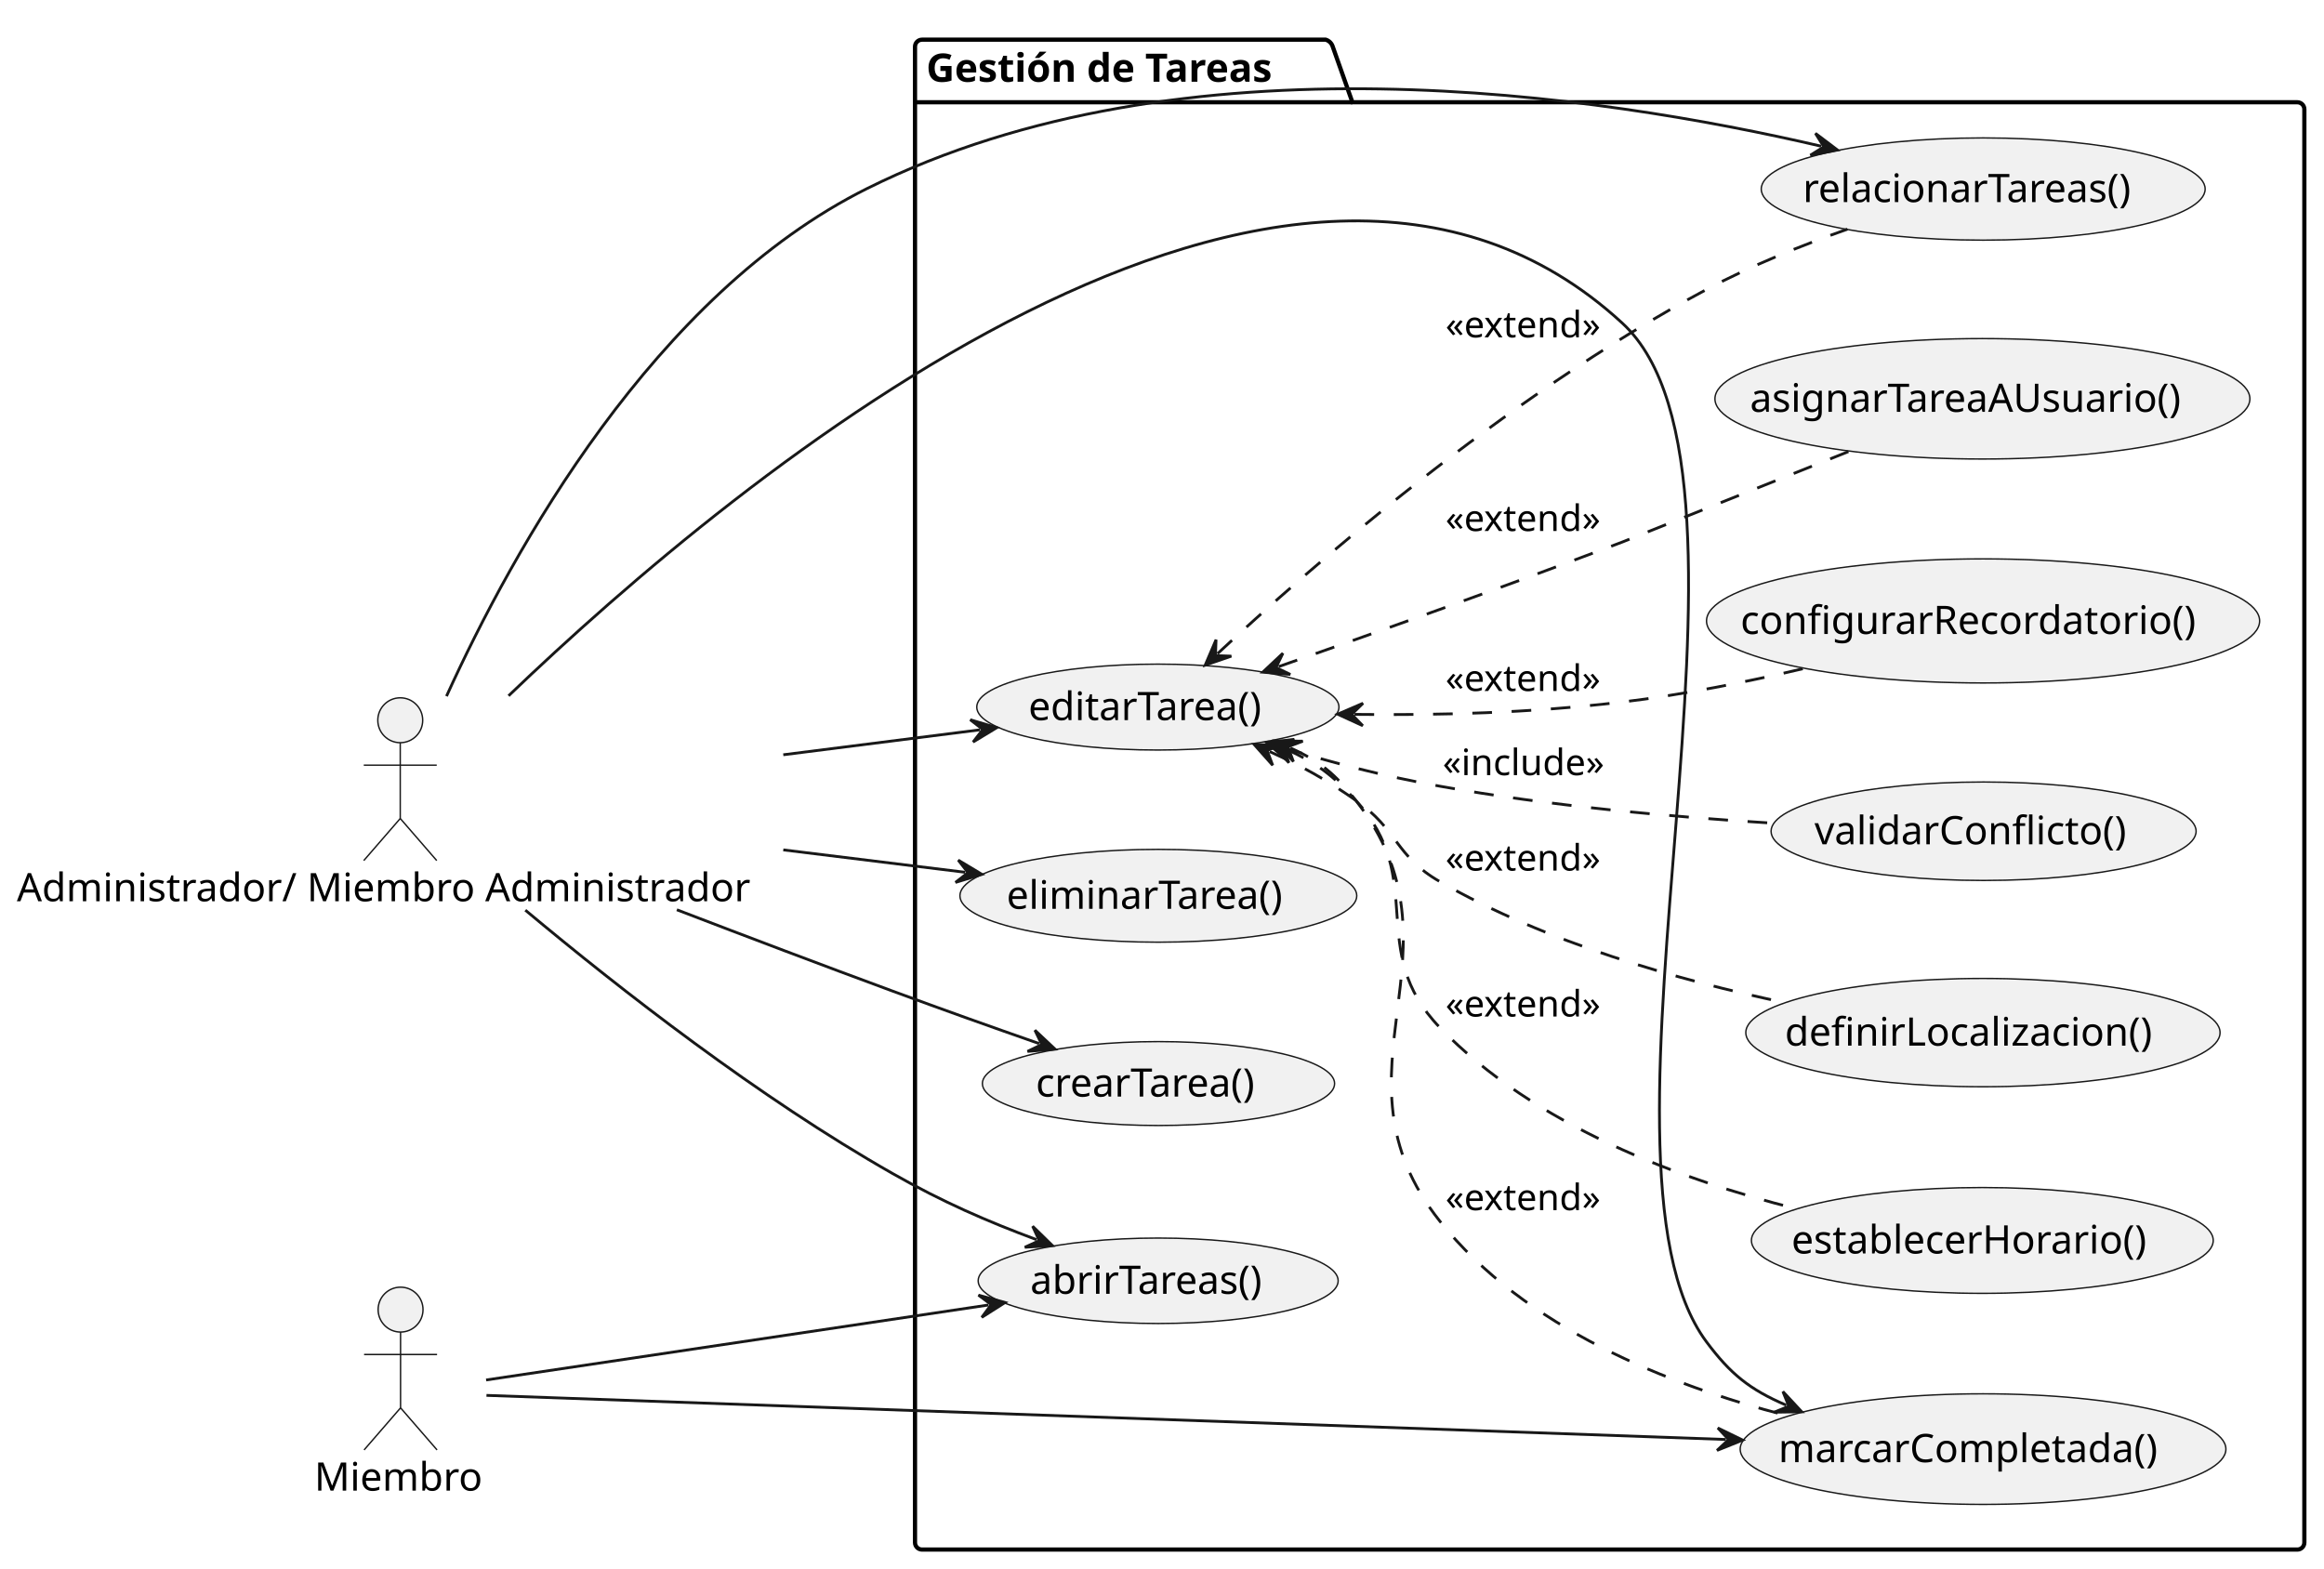
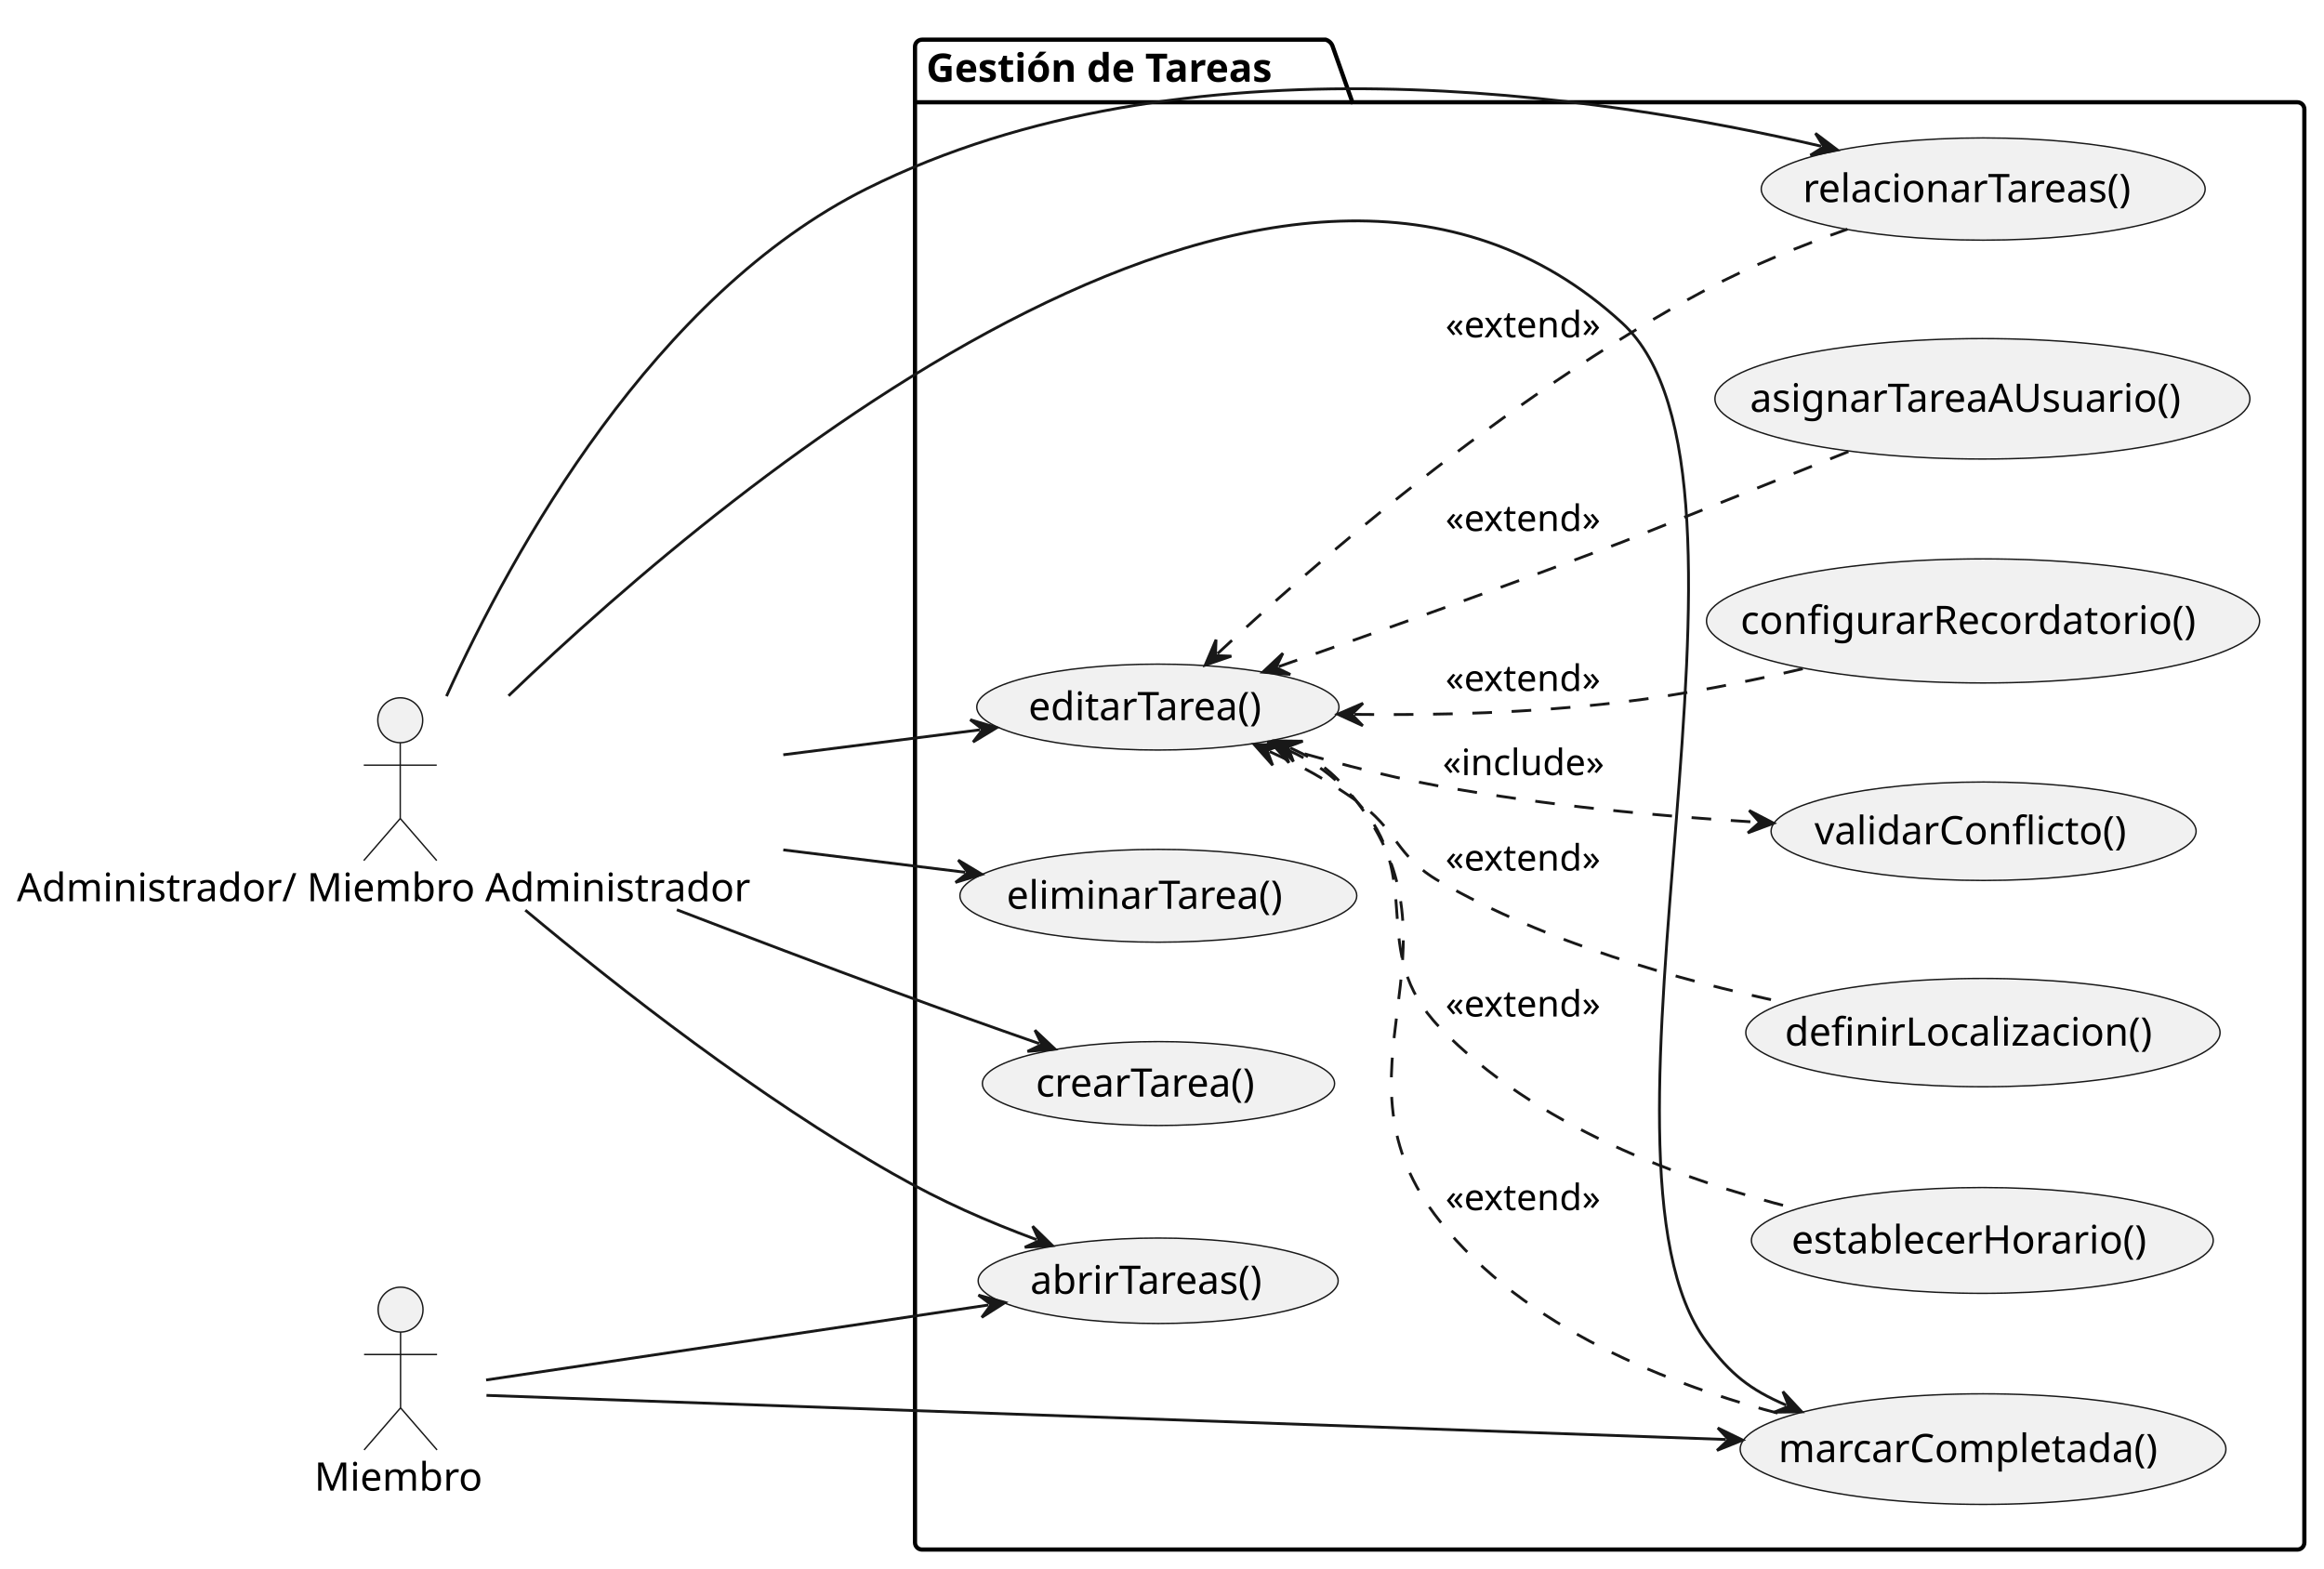
<svg xmlns="http://www.w3.org/2000/svg" contentStyleType="text/css" data-diagram-type="DESCRIPTION" height="559px" preserveAspectRatio="none" style="width:828px;height:559px;background:#FFFFFF;" version="1.1" viewBox="0 0 828 559" width="828px" zoomAndPan="magnify">
  <defs />
  <g>
    <g class="cluster" data-entity="Gesti.n de Tareas" data-source-line="6" data-uid="ent0004" id="cluster_Gesti.n de Tareas">
      <path d="M328.5,14.14 L472.337,14.14 A3.75,3.75 0 0 1 474.837,16.64 L481.837,36.437 L818.5,36.437 A2.5,2.5 0 0 1 821,38.937 L821,549.64 A2.5,2.5 0 0 1 818.5,552.14 L328.5,552.14 A2.5,2.5 0 0 1 326,549.64 L326,16.64 A2.5,2.5 0 0 1 328.5,14.14" fill="none" style="stroke:#000000;stroke-width:1.5;" />
      <line style="stroke:#000000;stroke-width:1.5;" x1="326" x2="481.837" y1="36.437" y2="36.437" />
      <text fill="#000000" font-family="sans-serif" font-size="14" font-weight="bold" lengthAdjust="spacing" textLength="142.837" x="330" y="29.135">Gestión de Tareas</text>
    </g>
    <g class="entity" data-entity="UC1" data-source-line="8" data-uid="ent0005" id="entity_UC1">
      <ellipse cx="412.748" cy="386.09" fill="#F1F1F1" rx="62.748" ry="14.95" style="stroke:#181818;stroke-width:0.5;" />
      <text fill="#000000" font-family="sans-serif" font-size="14" lengthAdjust="spacing" textLength="87.404" x="369.046" y="390.738">crearTarea()</text>
    </g>
    <g class="entity" data-entity="UC2" data-source-line="9" data-uid="ent0006" id="entity_UC2">
      <ellipse cx="412.53" cy="251.946" fill="#F1F1F1" rx="64.53" ry="15.306" style="stroke:#181818;stroke-width:0.5;" />
      <text fill="#000000" font-family="sans-serif" font-size="14" lengthAdjust="spacing" textLength="92.217" x="366.421" y="256.594">editarTarea()</text>
    </g>
    <g class="entity" data-entity="UC3" data-source-line="10" data-uid="ent0007" id="entity_UC3">
      <ellipse cx="412.698" cy="319.18" fill="#F1F1F1" rx="70.698" ry="16.54" style="stroke:#181818;stroke-width:0.5;" />
      <text fill="#000000" font-family="sans-serif" font-size="14" lengthAdjust="spacing" textLength="108.131" x="358.632" y="323.828">eliminarTarea()</text>
    </g>
    <g class="entity" data-entity="UC4" data-source-line="11" data-uid="ent0008" id="entity_UC4">
      <ellipse cx="706.526" cy="516.345" fill="#F1F1F1" rx="86.526" ry="19.705" style="stroke:#181818;stroke-width:0.5;" />
      <text fill="#000000" font-family="sans-serif" font-size="14" lengthAdjust="spacing" textLength="145.831" x="633.611" y="520.994">marcarCompletada()</text>
    </g>
    <g class="entity" data-entity="UC8" data-source-line="12" data-uid="ent0009" id="entity_UC8">
      <ellipse cx="412.636" cy="456.367" fill="#F1F1F1" rx="64.136" ry="15.227" style="stroke:#181818;stroke-width:0.5;" />
      <text fill="#000000" font-family="sans-serif" font-size="14" lengthAdjust="spacing" textLength="91.164" x="367.054" y="461.016">abrirTareas()</text>
    </g>
    <g class="entity" data-entity="UC5" data-source-line="15" data-uid="ent0010" id="entity_UC5">
      <ellipse cx="706.577" cy="67.355" fill="#F1F1F1" rx="79.077" ry="18.215" style="stroke:#181818;stroke-width:0.5;" />
      <text fill="#000000" font-family="sans-serif" font-size="14" lengthAdjust="spacing" textLength="128.495" x="642.329" y="72.004">relacionarTareas()</text>
    </g>
    <g class="entity" data-entity="UC6" data-source-line="16" data-uid="ent0011" id="entity_UC6">
      <ellipse cx="706.269" cy="441.994" fill="#F1F1F1" rx="82.269" ry="18.854" style="stroke:#181818;stroke-width:0.5;" />
      <text fill="#000000" font-family="sans-serif" font-size="14" lengthAdjust="spacing" textLength="135.994" x="638.272" y="446.642">establecerHorario()</text>
    </g>
    <g class="entity" data-entity="UC7" data-source-line="17" data-uid="ent0012" id="entity_UC7">
      <ellipse cx="706.484" cy="367.937" fill="#F1F1F1" rx="84.484" ry="19.297" style="stroke:#181818;stroke-width:0.5;" />
      <text fill="#000000" font-family="sans-serif" font-size="14" lengthAdjust="spacing" textLength="141.135" x="635.917" y="372.585">definirLocalizacion()</text>
    </g>
    <g class="entity" data-entity="UC9" data-source-line="18" data-uid="ent0013" id="entity_UC9">
      <ellipse cx="706.717" cy="296.183" fill="#F1F1F1" rx="75.717" ry="17.543" style="stroke:#181818;stroke-width:0.5;" />
      <text fill="#000000" font-family="sans-serif" font-size="14" lengthAdjust="spacing" textLength="120.463" x="646.486" y="300.832">validarConflicto()</text>
    </g>
    <g class="entity" data-entity="UC10" data-source-line="19" data-uid="ent0014" id="entity_UC10">
      <ellipse cx="706.533" cy="221.247" fill="#F1F1F1" rx="98.533" ry="22.107" style="stroke:#181818;stroke-width:0.5;" />
      <text fill="#000000" font-family="sans-serif" font-size="14" lengthAdjust="spacing" textLength="172.819" x="620.123" y="225.895">configurarRecordatorio()</text>
    </g>
    <g class="entity" data-entity="UC11" data-source-line="20" data-uid="ent0015" id="entity_UC11">
      <ellipse cx="706.3" cy="142.1" fill="#F1F1F1" rx="95.3" ry="21.46" style="stroke:#181818;stroke-width:0.5;" />
      <text fill="#000000" font-family="sans-serif" font-size="14" lengthAdjust="spacing" textLength="165.642" x="623.479" y="146.748">asignarTareaAUsuario()</text>
    </g>
    <g class="entity" data-entity="Admin" data-source-line="3" data-uid="ent0002" id="entity_Admin">
      <ellipse cx="142.602" cy="256.64" fill="#F1F1F1" rx="8" ry="8" style="stroke:#181818;stroke-width:0.5;" />
      <path d="M142.602,264.64 L142.602,291.64 M129.602,272.64 L155.602,272.64 M142.602,291.64 L129.602,306.64 M142.602,291.64 L155.602,306.64" fill="none" style="stroke:#181818;stroke-width:0.5;" />
      <text fill="#000000" font-family="sans-serif" font-size="14" lengthAdjust="spacing" textLength="273.205" x="6" y="321.135">Administrador/ Miembro Administrador</text>
    </g>
    <g class="entity" data-entity="Miem" data-source-line="4" data-uid="ent0003" id="entity_Miem">
      <ellipse cx="142.714" cy="466.64" fill="#F1F1F1" rx="8" ry="8" style="stroke:#181818;stroke-width:0.5;" />
      <path d="M142.714,474.64 L142.714,501.64 M129.714,482.64 L155.714,482.64 M142.714,501.64 L129.714,516.64 M142.714,501.64 L155.714,516.64" fill="none" style="stroke:#181818;stroke-width:0.5;" />
      <text fill="#000000" font-family="sans-serif" font-size="14" lengthAdjust="spacing" textLength="61.428" x="112" y="531.135">Miembro</text>
    </g>
    <g class="link" data-entity-1="Admin" data-entity-2="UC1" data-source-line="24" data-uid="lnk16" id="link_Admin_UC1">
      <path d="M241.15,324.17 C266.15,333.76 293.03,343.94 318,353.14 C337.06,360.16 352.746,365.741 370.236,371.851" fill="none" id="Admin-to-UC1" style="stroke:#181818;stroke-width:1;" />
      <polygon fill="#181818" points="375.9,373.83,368.723,367.086,371.18,372.181,366.084,374.638,375.9,373.83" style="stroke:#181818;stroke-width:1;" />
    </g>
    <g class="link" data-entity-1="Admin" data-entity-2="UC2" data-source-line="25" data-uid="lnk17" id="link_Admin_UC2">
      <path d="M279.07,268.94 C305.94,265.53 326.788,262.885 349.168,260.045" fill="none" id="Admin-to-UC2" style="stroke:#181818;stroke-width:1;" />
      <polygon fill="#181818" points="355.12,259.29,345.688,256.455,350.16,259.919,346.695,264.391,355.12,259.29" style="stroke:#181818;stroke-width:1;" />
    </g>
    <g class="link" data-entity-1="Admin" data-entity-2="UC3" data-source-line="26" data-uid="lnk18" id="link_Admin_UC3">
      <path d="M279.07,302.83 C303.87,305.89 322.635,308.196 343.895,310.816" fill="none" id="Admin-to-UC3" style="stroke:#181818;stroke-width:1;" />
      <polygon fill="#181818" points="349.85,311.55,341.407,306.479,344.887,310.938,340.428,314.419,349.85,311.55" style="stroke:#181818;stroke-width:1;" />
    </g>
    <g class="link" data-entity-1="Admin" data-entity-2="UC4" data-source-line="27" data-uid="lnk19" id="link_Admin_UC4">
      <path d="M181.19,247.93 C263.09,169.4 459.47,6 578,115.14 C637.54,169.97 559.61,413.26 608,478.14 C616.47,489.5 623.311,495.105 636.411,500.695" fill="none" id="Admin-to-UC4" style="stroke:#181818;stroke-width:1;" />
      <polygon fill="#181818" points="641.93,503.05,635.222,495.839,637.331,501.088,632.082,503.197,641.93,503.05" style="stroke:#181818;stroke-width:1;" />
    </g>
    <g class="link" data-entity-1="Admin" data-entity-2="UC5" data-source-line="28" data-uid="lnk20" id="link_Admin_UC5">
      <path d="M159.08,248.06 C182.71,196.05 233.06,104.94 309,67.14 C421.77,11.01 570.086,33.77 648.826,52.09" fill="none" id="Admin-to-UC5" style="stroke:#181818;stroke-width:1;" />
      <polygon fill="#181818" points="654.67,53.45,646.811,47.515,649.8,52.317,644.998,55.306,654.67,53.45" style="stroke:#181818;stroke-width:1;" />
    </g>
    <g class="link" data-entity-1="Admin" data-entity-2="UC8" data-source-line="29" data-uid="lnk21" id="link_Admin_UC8">
      <path d="M187.17,324.31 C221.18,352.72 270.44,391.11 318,418.14 C335.98,428.36 351.627,435.137 369.327,441.726" fill="none" id="Admin-to-UC8" style="stroke:#181818;stroke-width:1;" />
      <polygon fill="#181818" points="374.95,443.82,367.911,436.931,370.264,442.075,365.12,444.428,374.95,443.82" style="stroke:#181818;stroke-width:1;" />
    </g>
    <g class="link" data-entity-1="Miem" data-entity-2="UC4" data-source-line="32" data-uid="lnk22" id="link_Miem_UC4">
      <path d="M173.32,497.2 C256.43,500.16 486.954,508.367 614.884,512.917" fill="none" id="Miem-to-UC4" style="stroke:#181818;stroke-width:1;" />
      <polygon fill="#181818" points="620.88,513.13,612.028,508.813,615.883,512.952,611.744,516.808,620.88,513.13" style="stroke:#181818;stroke-width:1;" />
    </g>
    <g class="link" data-entity-1="Miem" data-entity-2="UC8" data-source-line="33" data-uid="lnk23" id="link_Miem_UC8">
      <path d="M173.2,491.71 C217.77,485.06 296.676,473.276 352.166,464.995" fill="none" id="Miem-to-UC8" style="stroke:#181818;stroke-width:1;" />
      <polygon fill="#181818" points="358.1,464.11,348.608,461.482,353.155,464.848,349.789,469.394,358.1,464.11" style="stroke:#181818;stroke-width:1;" />
    </g>
    <g class="link" data-entity-1="UC2" data-entity-2="UC4" data-source-line="36" data-uid="lnk24" id="link_UC2_UC4">
      <path d="M459.762,266.485 C470.512,271.425 475.69,275.77 483,285.14 C524.82,338.75 470.7,381.92 513,435.14 C543.23,473.18 594.56,493.59 636.61,504.4" fill="none" id="UC2-backto-UC4" style="stroke:#181818;stroke-width:1;stroke-dasharray:7,7;" />
      <polygon fill="#181818" points="454.31,263.98,460.818,271.373,458.853,266.068,464.158,264.103,454.31,263.98" style="stroke:#181818;stroke-width:1;" />
      <text fill="#000000" font-family="sans-serif" font-size="13" lengthAdjust="spacing" textLength="61.185" x="515" y="431.207">«extend»</text>
    </g>
    <g class="link" data-entity-1="UC2" data-entity-2="UC5" data-source-line="37" data-uid="lnk25" id="link_UC2_UC5">
      <path d="M433.783,232.913 C465.443,203.464 535.22,142.05 608,103.14 C623.75,94.72 641.9,87.43 658.24,81.65" fill="none" id="UC2-backto-UC5" style="stroke:#181818;stroke-width:1;stroke-dasharray:7,7;" />
      <polygon fill="#181818" points="429.39,237,438.704,233.799,433.051,233.595,433.255,227.941,429.39,237" style="stroke:#181818;stroke-width:1;" />
      <text fill="#000000" font-family="sans-serif" font-size="13" lengthAdjust="spacing" textLength="61.185" x="515" y="120.207">«extend»</text>
    </g>
    <g class="link" data-entity-1="UC2" data-entity-2="UC6" data-source-line="38" data-uid="lnk26" id="link_UC2_UC6">
      <path d="M458.132,266.904 C469.101,271.894 474.79,276.17 483,285.14 C508.92,313.46 486.33,338.53 513,366.14 C546.82,401.16 598.77,420.4 640.18,430.75" fill="none" id="UC2-backto-UC6" style="stroke:#181818;stroke-width:1;stroke-dasharray:7,7;" />
      <polygon fill="#181818" points="452.67,264.42,459.206,271.788,457.221,266.49,462.519,264.505,452.67,264.42" style="stroke:#181818;stroke-width:1;" />
      <text fill="#000000" font-family="sans-serif" font-size="13" lengthAdjust="spacing" textLength="61.185" x="515" y="362.207">«extend»</text>
    </g>
    <g class="link" data-entity-1="UC2" data-entity-2="UC7" data-source-line="39" data-uid="lnk27" id="link_UC2_UC7">
      <path d="M452.356,267.805 C464.216,273.175 471.91,277.46 483,285.14 C498.24,295.7 496.92,304.91 513,314.14 C550.78,335.82 597.78,349.22 635.88,357.25" fill="none" id="UC2-backto-UC7" style="stroke:#181818;stroke-width:1;stroke-dasharray:7,7;" />
      <polygon fill="#181818" points="446.89,265.33,453.439,272.686,451.445,267.392,456.739,265.398,446.89,265.33" style="stroke:#181818;stroke-width:1;" />
      <text fill="#000000" font-family="sans-serif" font-size="13" lengthAdjust="spacing" textLength="61.185" x="515" y="310.207">«extend»</text>
    </g>
    <g class="link" data-entity-1="UC2" data-entity-2="UC9" data-source-line="40" data-uid="lnk28" id="link_UC2_UC9">
-       <path d="M457.11,266.386 C475.52,271.986 492.34,276.41 513,280.14 C551.94,287.17 595.88,291.12 631.94,293.33" fill="none" id="UC2-backto-UC9" style="stroke:#181818;stroke-width:1;stroke-dasharray:7,7;" />
-       <polygon fill="#181818" points="451.37,264.64,458.816,271.086,456.154,266.095,461.144,263.432,451.37,264.64" style="stroke:#181818;stroke-width:1;" />
+       <path d="M451.37,264.64 C469.78,270.24 492.34,276.41 513,280.14 C551.94,287.17 589.891,290.753 625.951,292.963" fill="none" id="UC2-to-UC9" style="stroke:#181818;stroke-width:1;stroke-dasharray:7,7;" />
+       <polygon fill="#181818" points="631.94,293.33,623.202,288.787,626.949,293.024,622.712,296.772,631.94,293.33" style="stroke:#181818;stroke-width:1;" />
      <text fill="#000000" font-family="sans-serif" font-size="13" lengthAdjust="spacing" textLength="63.007" x="514" y="276.207">«include»</text>
    </g>
    <g class="link" data-entity-1="UC2" data-entity-2="UC10" data-source-line="41" data-uid="lnk29" id="link_UC2_UC10">
      <path d="M482.58,254.548 C513.29,254.898 544.67,254.09 578,250.14 C599.53,247.59 622.74,242.91 643.38,238.04" fill="none" id="UC2-backto-UC10" style="stroke:#181818;stroke-width:1;stroke-dasharray:7,7;" />
      <polygon fill="#181818" points="476.58,254.48,485.534,258.582,481.58,254.537,485.625,250.583,476.58,254.48" style="stroke:#181818;stroke-width:1;" />
      <text fill="#000000" font-family="sans-serif" font-size="13" lengthAdjust="spacing" textLength="61.185" x="515" y="246.207">«extend»</text>
    </g>
    <g class="link" data-entity-1="UC2" data-entity-2="UC11" data-source-line="42" data-uid="lnk30" id="link_UC2_UC11">
      <path d="M455.563,237.528 C488.993,225.828 534.17,209.76 578,193.14 C578.52,192.94 622.5,175.35 658.65,160.88" fill="none" id="UC2-backto-UC11" style="stroke:#181818;stroke-width:1;stroke-dasharray:7,7;" />
      <polygon fill="#181818" points="449.9,239.51,459.716,240.312,454.619,237.858,457.073,232.762,449.9,239.51" style="stroke:#181818;stroke-width:1;" />
      <text fill="#000000" font-family="sans-serif" font-size="13" lengthAdjust="spacing" textLength="61.185" x="515" y="189.207">«extend»</text>
    </g>
  </g>
</svg>
